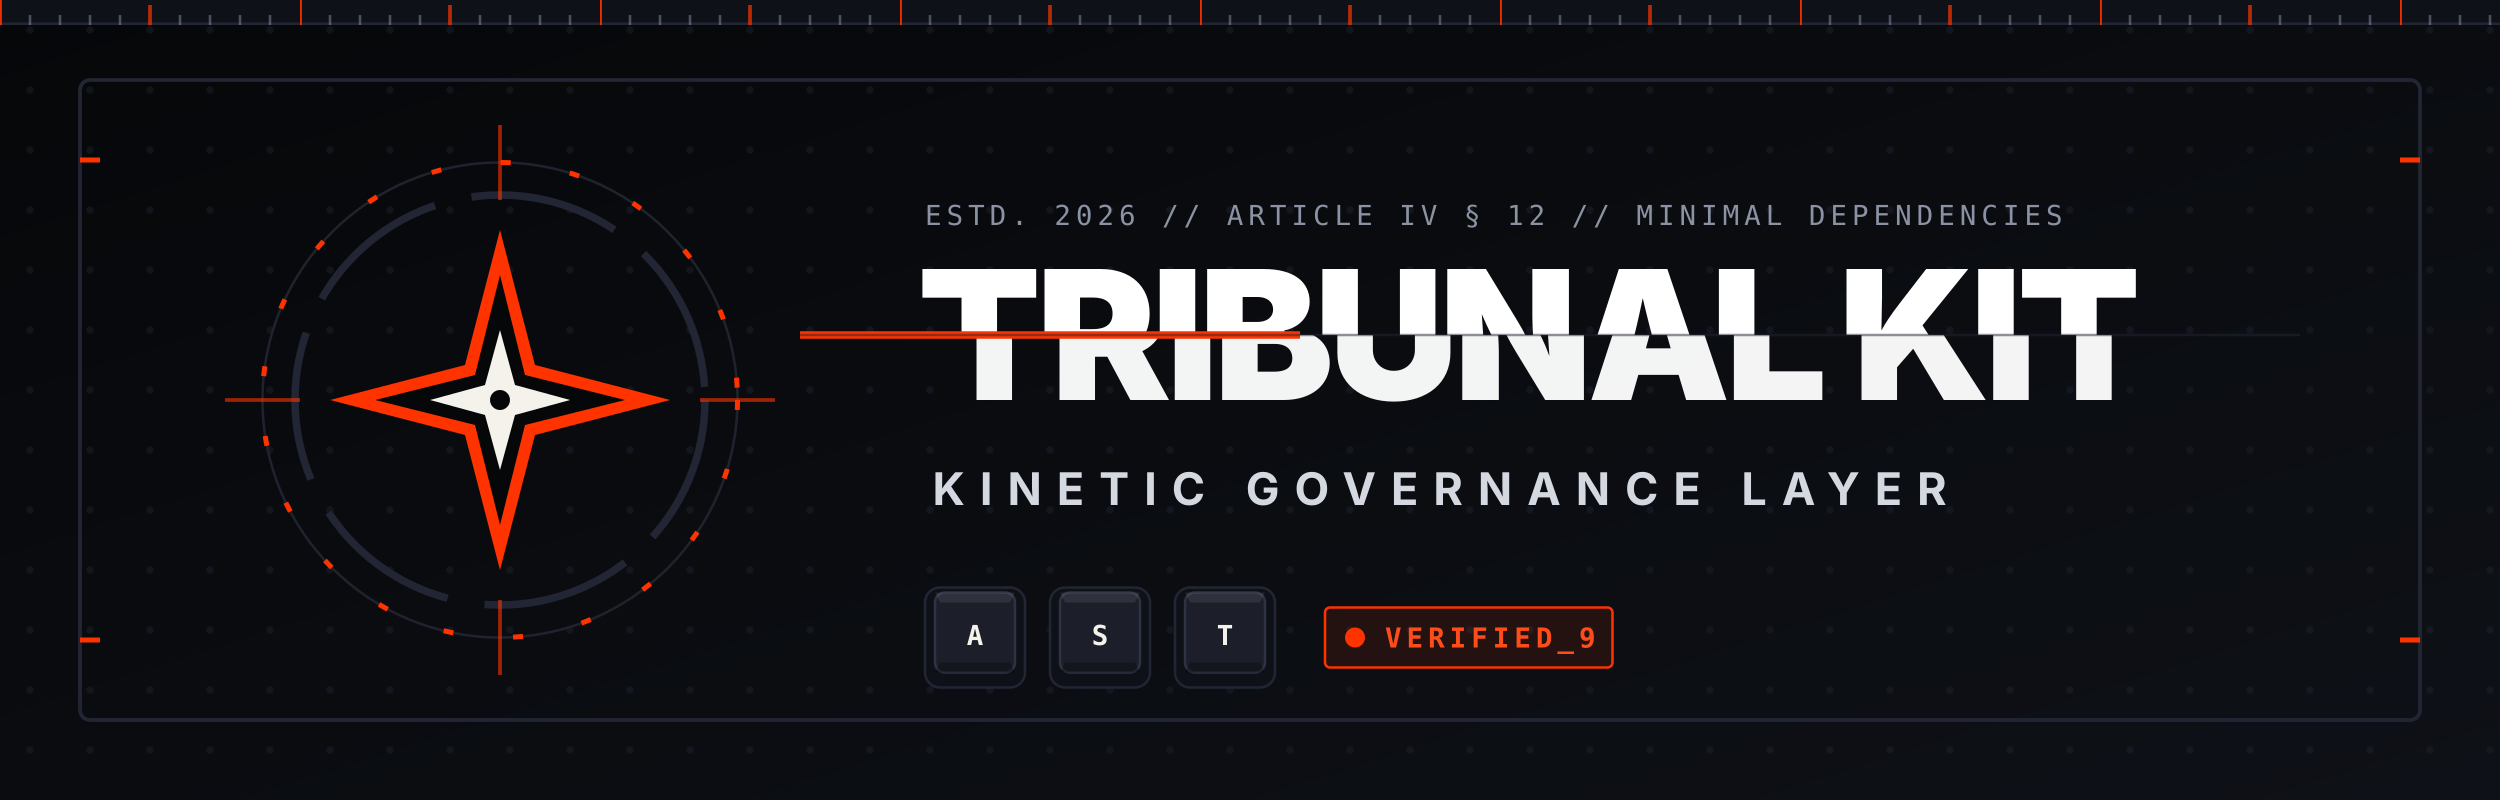
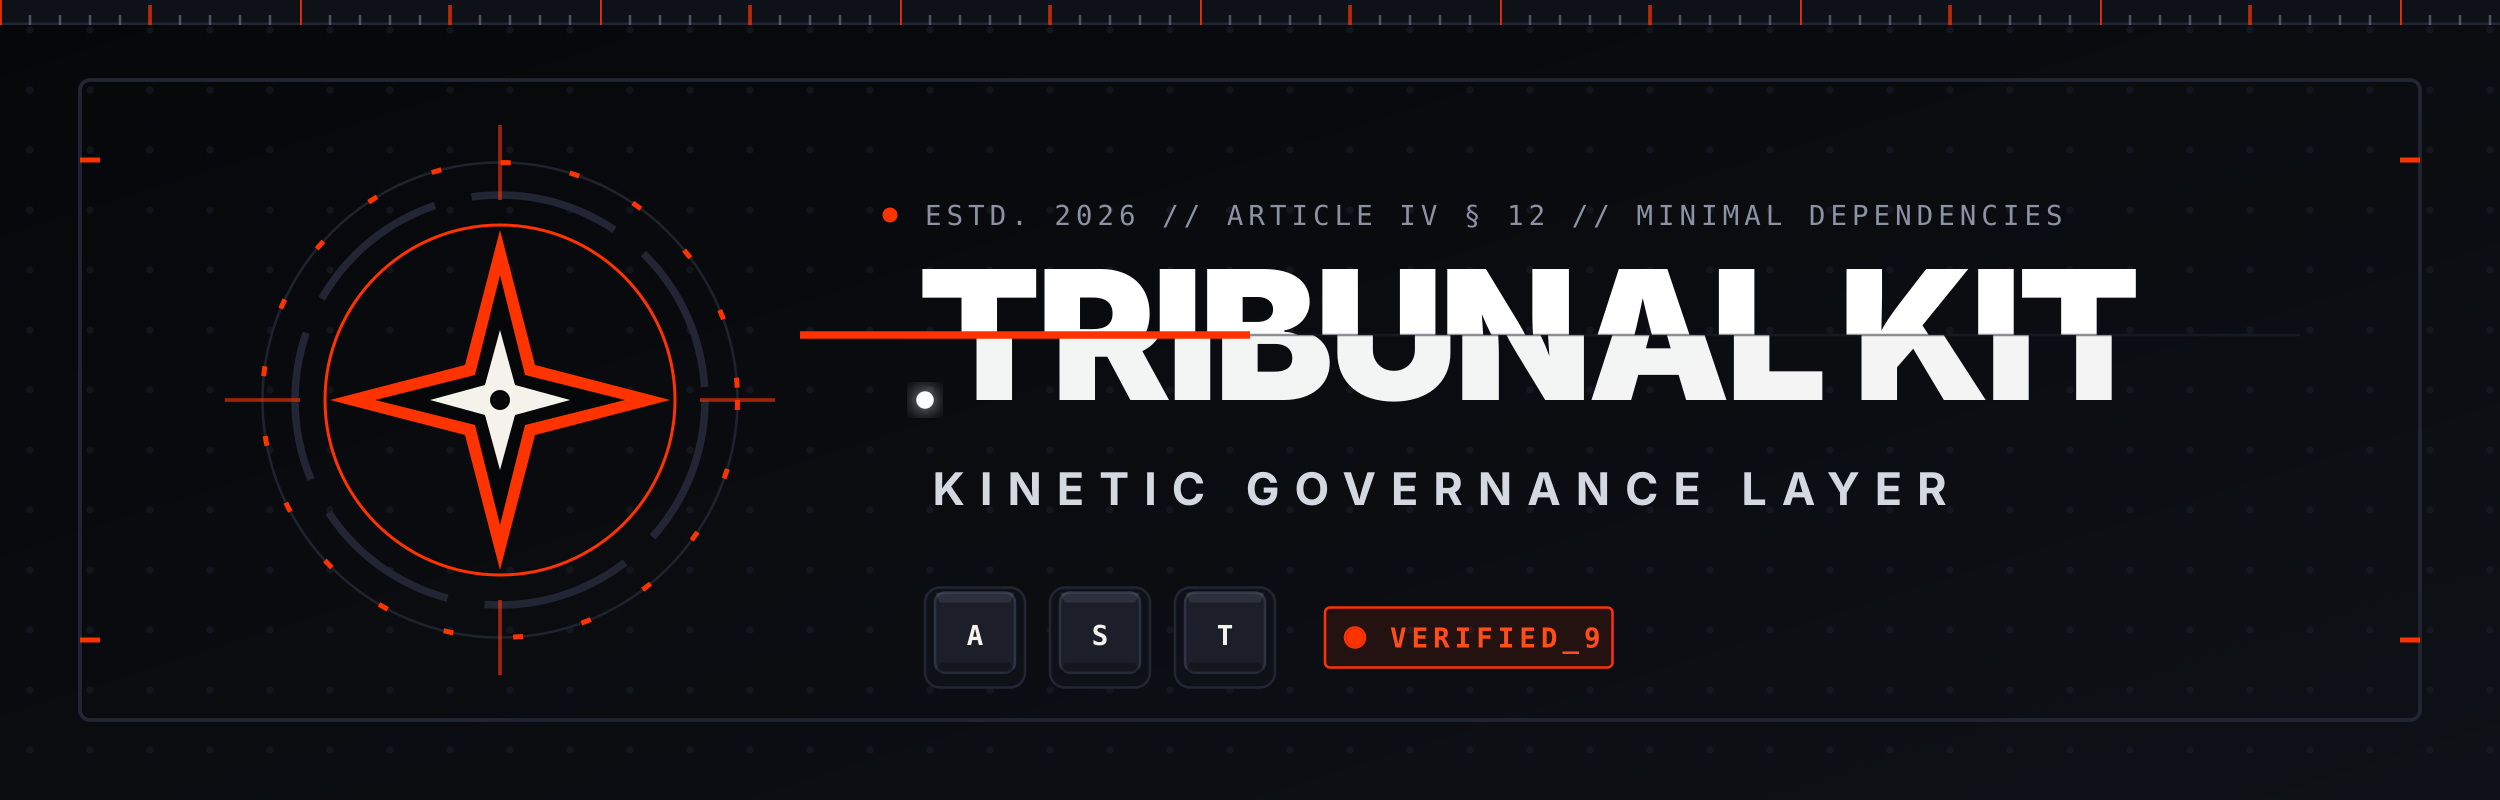
<svg xmlns="http://www.w3.org/2000/svg" viewBox="0 0 1000 320" width="1000" height="320">
  <defs>
    <linearGradient id="void-bg" x1="0%" y1="0%" x2="100%" y2="100%">
      <stop offset="0%" stop-color="#060709" />
      <stop offset="100%" stop-color="#0e1117" />
    </linearGradient>
    <pattern id="dot-grid" width="24" height="24" patternUnits="userSpaceOnUse">
      <circle cx="12" cy="12" r="1.5" fill="#222634" opacity="0.4" />
    </pattern>
    <pattern id="calibration-tape" width="120" height="10" patternUnits="userSpaceOnUse">
      <rect width="120" height="10" fill="#0e1117" />
      <line x1="0" y1="0" x2="120" y2="0" stroke="#222634" stroke-width="2" />
      <line x1="0" y1="0" x2="0" y2="10" stroke="#ff3300" stroke-width="1.5" opacity="0.9" />
      <line x1="12" y1="0" x2="12" y2="4" stroke="#8a92a3" stroke-width="1" opacity="0.5" />
      <line x1="24" y1="0" x2="24" y2="4" stroke="#8a92a3" stroke-width="1" opacity="0.5" />
      <line x1="36" y1="0" x2="36" y2="4" stroke="#8a92a3" stroke-width="1" opacity="0.5" />
      <line x1="48" y1="0" x2="48" y2="4" stroke="#8a92a3" stroke-width="1" opacity="0.5" />
      <line x1="60" y1="0" x2="60" y2="8" stroke="#ff3300" stroke-width="1.5" opacity="0.7" />
      <line x1="72" y1="0" x2="72" y2="4" stroke="#8a92a3" stroke-width="1" opacity="0.5" />
      <line x1="84" y1="0" x2="84" y2="4" stroke="#8a92a3" stroke-width="1" opacity="0.5" />
      <line x1="96" y1="0" x2="96" y2="4" stroke="#8a92a3" stroke-width="1" opacity="0.5" />
      <line x1="108" y1="0" x2="108" y2="4" stroke="#8a92a3" stroke-width="1" opacity="0.5" />
    </pattern>
    <clipPath id="clip-top">
      <rect x="-20" y="-100" width="800" height="74" />
    </clipPath>
    <clipPath id="clip-bottom">
      <rect x="-20" y="-26" width="800" height="100" />
    </clipPath>
+     <filter id="core-glow" x="-50%" y="-50%" width="200%" height="200%">
+       <feGaussianBlur stdDeviation="4" result="blur" />
+       <feMerge>
+         <feMergeNode in="blur" />
+         <feMergeNode in="SourceGraphic" />
+       </feMerge>
+     </filter>
    <style>
      .title-text { 
-         font-family: 'Inter', 'Helvetica Neue', sans-serif; 
+         font-family: 'Inter', -apple-system, sans-serif; 
        font-weight: 900; 
        letter-spacing: -2px; 
        text-transform: uppercase;
      }
      .mono-text { 
        font-family: 'JetBrains Mono', 'SF Mono', Consolas, monospace; 
        font-size: 11px; 
        letter-spacing: 2px; 
      }
      .subtitle-text { 
-         font-family: 'Inter', sans-serif; 
+         font-family: 'Inter', -apple-system, sans-serif; 
        font-weight: 700; 
        letter-spacing: 6px; 
      }
      
-       /* Subtle Motion Design */
-       .spin-slow { 
-         animation: spin 20s linear infinite; 
-         transform-origin: center; 
+       /* Asterism Harmonic Core Glow */
+       .core-pulse { 
+         animation: pulseCore 3.5s cubic-bezier(0.4, 0, 0.2, 1) infinite; 
      }
-       .spin-slow-reverse { 
-         animation: spin 30s linear infinite reverse; 
-         transform-origin: center; 
-       }
-       @keyframes spin { 100% { transform: rotate(360deg); } }
-       
-       .core-pulse { 
-         animation: pulse 4s cubic-bezier(0.4, 0, 0.2, 1) infinite; 
-       }
-       @keyframes pulse { 
-         0%, 100% { filter: drop-shadow(0 0 8px rgba(255,51,0,0.3)); } 
-         50% { filter: drop-shadow(0 0 20px rgba(255,51,0,0.8)); } 
+       @keyframes pulseCore { 
+         0%, 100% { 
+           filter: drop-shadow(0 0 6px rgba(255,51,0,0.35)); 
+           transform: scale(1);
+         } 
+         50% { 
+           filter: drop-shadow(0 0 22px rgba(255,51,0,0.85)); 
+           transform: scale(1.02);
+         } 
      }
      
+       /* Harmonic Expanding Radiance Ring */
+       .harmonic-radiance {
+         animation: radiateRing 4s ease-out infinite;
+         transform-origin: 0 0;
+       }
+       @keyframes radiateRing {
+         0% { transform: scale(0.6); opacity: 0.8; }
+         80% { transform: scale(1.15); opacity: 0; }
+         100% { transform: scale(1.15); opacity: 0; }
+       }
+ 
+       /* Kinetic Header Slice Stream */
      .kinetic-slice { 
-         stroke-dasharray: 200 800; 
-         animation: slice 4s cubic-bezier(0.19, 1, 0.22, 1) infinite; 
+         stroke-dasharray: 180 820; 
+         animation: sliceTravel 3.2s cubic-bezier(0.19, 1, 0.22, 1) infinite; 
      }
-       @keyframes slice { 
+       @keyframes sliceTravel { 
        0% { stroke-dashoffset: 1000; } 
        100% { stroke-dashoffset: -200; } 
+       }
+ 
+       /* Telemetry Diode */
+       .diode-beacon {
+         animation: diodeBlink 1.8s ease-in-out infinite;
+       }
+       @keyframes diodeBlink {
+         0%, 100% { opacity: 0.95; }
+         50% { opacity: 0.2; }
      }
      
      /* Hardware Bevel */
      .keycap-highlight { fill: #ffffff; opacity: 0.08; }
      .keycap-shadow { fill: #000000; opacity: 0.3; }

      @media (prefers-reduced-motion: reduce) {
-         .spin-slow, .spin-slow-reverse, .core-pulse, .kinetic-slice { 
+         .core-pulse, .harmonic-radiance, .kinetic-slice, .diode-beacon { 
          animation: none !important; 
          filter: none !important; 
          stroke-dasharray: none !important;
+           transform: none !important;
+         }
+         .kinetic-photon {
+           display: none !important;
        }
      }
    </style>
  </defs>
  <rect width="1000" height="320" fill="url(#void-bg)" />
  <rect width="1000" height="320" fill="url(#dot-grid)" />
  <rect x="0" y="0" width="1000" height="10" fill="url(#calibration-tape)" />
  <rect x="0" y="310" width="1000" height="10" fill="url(#calibration-tape)" transform="scale(1, -1) translate(0, -320)" />
  <rect x="32" y="32" width="936" height="256" fill="none" stroke="#222634" stroke-width="1.5" rx="4" />
  <path d="M 32 64 L 40 64" stroke="#ff3300" stroke-width="2" />
  <path d="M 32 256 L 40 256" stroke="#ff3300" stroke-width="2" />
  <path d="M 968 64 L 960 64" stroke="#ff3300" stroke-width="2" />
  <path d="M 968 256 L 960 256" stroke="#ff3300" stroke-width="2" />
  <g transform="translate(200, 160)">
    <circle cx="0" cy="0" r="95" fill="none" stroke="#1f232e" stroke-width="1" />
-     <circle cx="0" cy="0" r="95" fill="none" stroke="#ff3300" stroke-width="2" stroke-dasharray="4 24" class="spin-slow" />
-     <circle cx="0" cy="0" r="82" fill="none" stroke="#222634" stroke-width="3" stroke-dasharray="60 15" class="spin-slow-reverse" />
+     <circle cx="0" cy="0" r="95" fill="none" stroke="#ff3300" stroke-width="2" stroke-dasharray="4 24">
+       <animateTransform attributeName="transform" type="rotate" from="0 0 0" to="360 0 0" dur="20s" repeatCount="indefinite" />
+     </circle>
+     <circle cx="0" cy="0" r="82" fill="none" stroke="#222634" stroke-width="3" stroke-dasharray="60 15">
+       <animateTransform attributeName="transform" type="rotate" from="360 0 0" to="0 0 0" dur="30s" repeatCount="indefinite" />
+     </circle>
+     <circle cx="0" cy="0" r="70" fill="none" stroke="#ff3300" stroke-width="1.2" class="harmonic-radiance" />
    <line x1="-110" y1="0" x2="-80" y2="0" stroke="#ff3300" stroke-width="1.5" opacity="0.6" />
    <line x1="80" y1="0" x2="110" y2="0" stroke="#ff3300" stroke-width="1.5" opacity="0.6" />
    <line x1="0" y1="-110" x2="0" y2="-80" stroke="#ff3300" stroke-width="1.5" opacity="0.6" />
    <line x1="0" y1="80" x2="0" y2="110" stroke="#ff3300" stroke-width="1.5" opacity="0.6" />
    <g class="core-pulse">
      <path d="M 0 -68 L 14 -14 L 68 0 L 14 14 L 0 68 L -14 14 L -68 0 L -14 -14 Z" fill="#ff3300" />
      <path d="M 0 -50 L 10 -10 L 50 0 L 10 10 L 0 50 L -10 10 L -50 0 L -10 -10 Z" fill="#060709" />
      <path d="M 0 -28 L 6 -6 L 28 0 L 6 6 L 0 28 L -6 6 L -28 0 L -6 -6 Z" fill="#f5f2eb" />
      <circle cx="0" cy="0" r="4" fill="#060709" />
    </g>
  </g>
  <g transform="translate(370, 160)">
+     <circle cx="-14" cy="-74" r="3" fill="#ff3300" class="diode-beacon" />
    <text x="0" y="-70" fill="#8a92a3" class="mono-text">ESTD. 2026 // ARTICLE IV § 12 // MINIMAL DEPENDENCIES</text>
    <g>
      <text x="-3" y="0" fill="#ffffff" font-size="72" class="title-text" clip-path="url(#clip-top)">TRIBUNAL KIT</text>
      <text x="3" y="0" fill="#ffffff" font-size="72" class="title-text" clip-path="url(#clip-bottom)" opacity="0.95">TRIBUNAL KIT</text>
+       <line x1="-50" y1="-26" x2="550" y2="-26" stroke="#222634" stroke-width="1" opacity="0.5" />
      <line x1="-50" y1="-26" x2="550" y2="-26" stroke="#ff3300" stroke-width="3" class="kinetic-slice" />
-       <line x1="-50" y1="-26" x2="550" y2="-26" stroke="#222634" stroke-width="1" opacity="0.5" />
+       <g class="kinetic-photon">
+         <circle r="3.5" fill="#ffffff" filter="url(#core-glow)">
+           <animateMotion path="M -50 -26 L 550 -26" dur="3.2s" repeatCount="indefinite" />
+           <animate attributeName="opacity" values="0;1;1;0" keyTimes="0;0.1;0.9;1" dur="3.2s" repeatCount="indefinite" />
+         </circle>
+       </g>
    </g>
    <text x="3" y="42" fill="#d4d8e0" font-size="18" class="subtitle-text">KINETIC GOVERNANCE LAYER</text>
    <g transform="translate(0, 75)">
      <g transform="translate(0, 0)">
        <rect x="0" y="0" width="40" height="40" rx="6" fill="#0e1117" stroke="#222634" stroke-width="1" />
        <rect x="4" y="2" width="32" height="32" rx="4" fill="#1c1f2a" stroke="#2d3342" stroke-width="1" />
        <path d="M 4 2 L 36 2 L 34 6 L 6 6 Z" class="keycap-highlight" />
        <path d="M 4 34 L 36 34 L 34 30 L 6 30 Z" class="keycap-shadow" />
        <text x="20" y="23" fill="#f5f2eb" class="mono-text" font-size="16" font-weight="bold" text-anchor="middle">A</text>
      </g>
      <g transform="translate(50, 0)">
        <rect x="0" y="0" width="40" height="40" rx="6" fill="#0e1117" stroke="#222634" stroke-width="1" />
        <rect x="4" y="2" width="32" height="32" rx="4" fill="#1c1f2a" stroke="#2d3342" stroke-width="1" />
        <path d="M 4 2 L 36 2 L 34 6 L 6 6 Z" class="keycap-highlight" />
        <path d="M 4 34 L 36 34 L 34 30 L 6 30 Z" class="keycap-shadow" />
        <text x="20" y="23" fill="#f5f2eb" class="mono-text" font-size="16" font-weight="bold" text-anchor="middle">S</text>
      </g>
      <g transform="translate(100, 0)">
        <rect x="0" y="0" width="40" height="40" rx="6" fill="#0e1117" stroke="#222634" stroke-width="1" />
        <rect x="4" y="2" width="32" height="32" rx="4" fill="#1c1f2a" stroke="#2d3342" stroke-width="1" />
        <path d="M 4 2 L 36 2 L 34 6 L 6 6 Z" class="keycap-highlight" />
        <path d="M 4 34 L 36 34 L 34 30 L 6 30 Z" class="keycap-shadow" />
        <text x="20" y="23" fill="#f5f2eb" class="mono-text" font-size="16" font-weight="bold" text-anchor="middle">T</text>
      </g>
      <g transform="translate(160, 8)">
        <rect x="0" y="0" width="115" height="24" rx="2" fill="#ff3300" opacity="0.1" />
        <rect x="0" y="0" width="115" height="24" rx="2" fill="none" stroke="#ff3300" stroke-width="1" />
-         <circle cx="12" cy="12" r="4" fill="#ff3300">
-           <animate attributeName="opacity" values="1;0.2;1" dur="2s" repeatCount="indefinite" />
+         <circle cx="12" cy="12" r="4" fill="none" stroke="#ff3300" stroke-width="1">
+           <animate attributeName="r" values="4;11" dur="1.8s" repeatCount="indefinite" />
+           <animate attributeName="opacity" values="0.8;0" dur="1.8s" repeatCount="indefinite" />
        </circle>
-         <text x="24" y="16" fill="#ff4d1a" class="mono-text" font-weight="bold">VERIFIED_9</text>
+         <circle cx="12" cy="12" r="3.5" fill="#ff3300" class="diode-beacon" />
+         <text x="26" y="16" fill="#ff4d1a" class="mono-text" font-weight="bold">VERIFIED_9</text>
      </g>
    </g>
  </g>
</svg>
